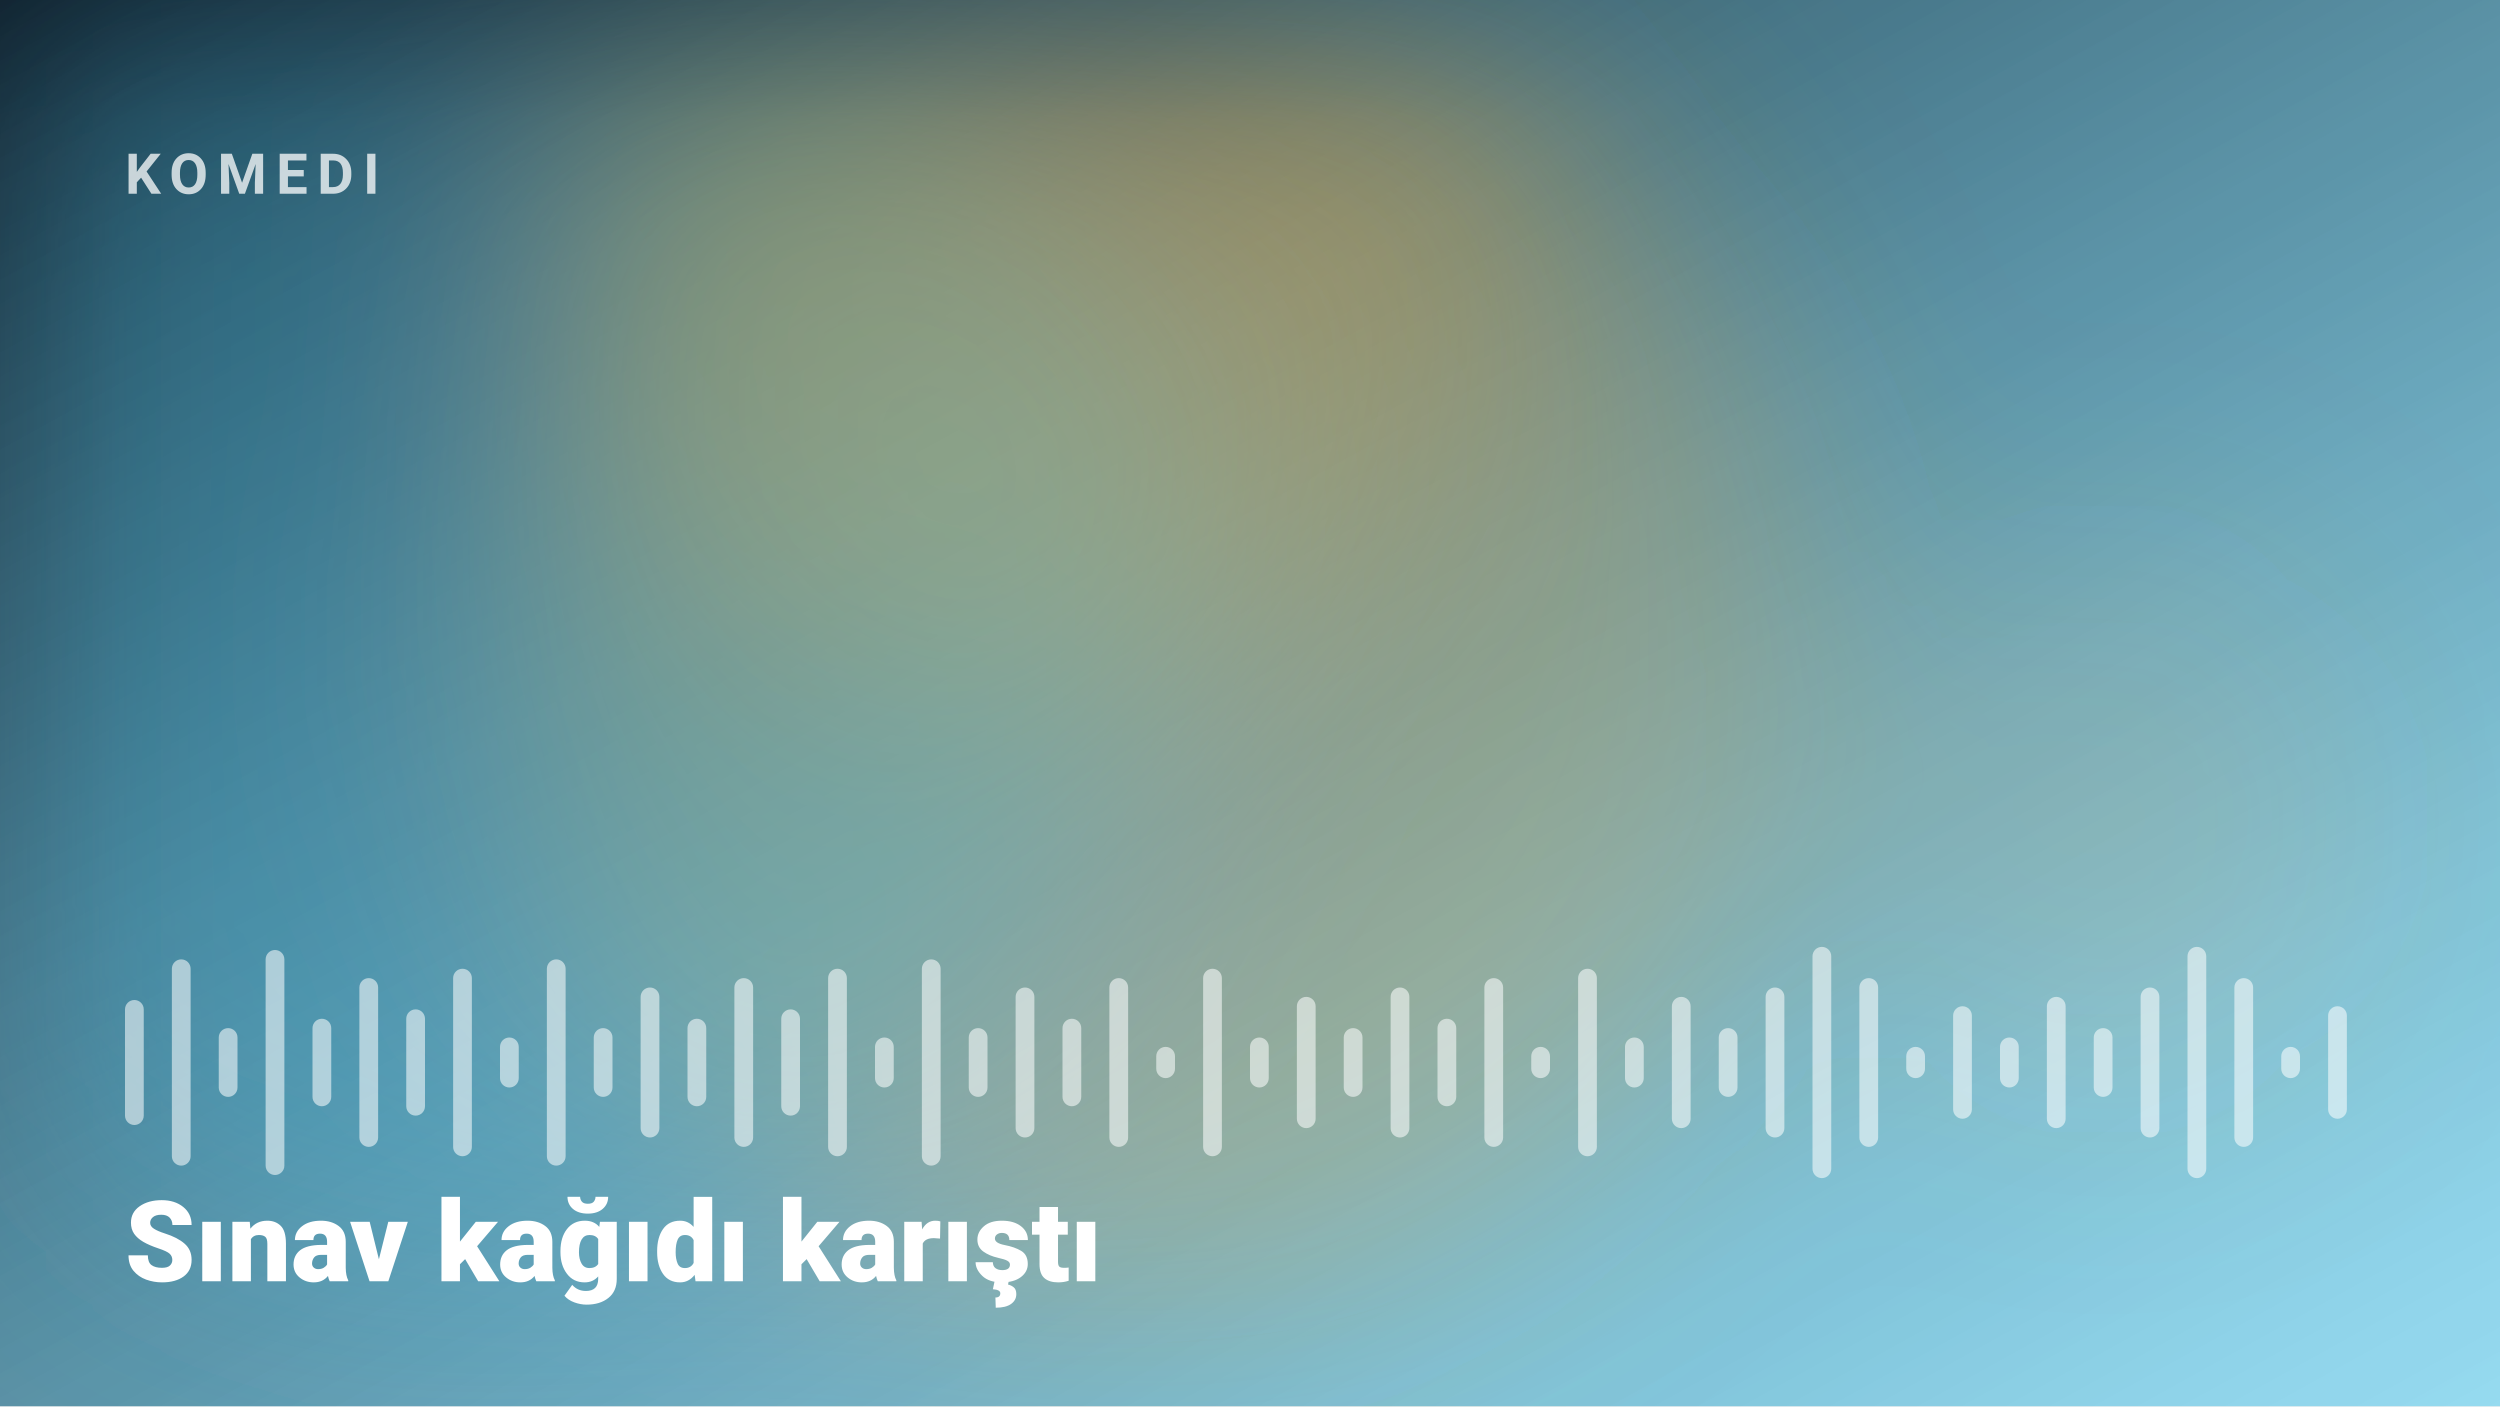
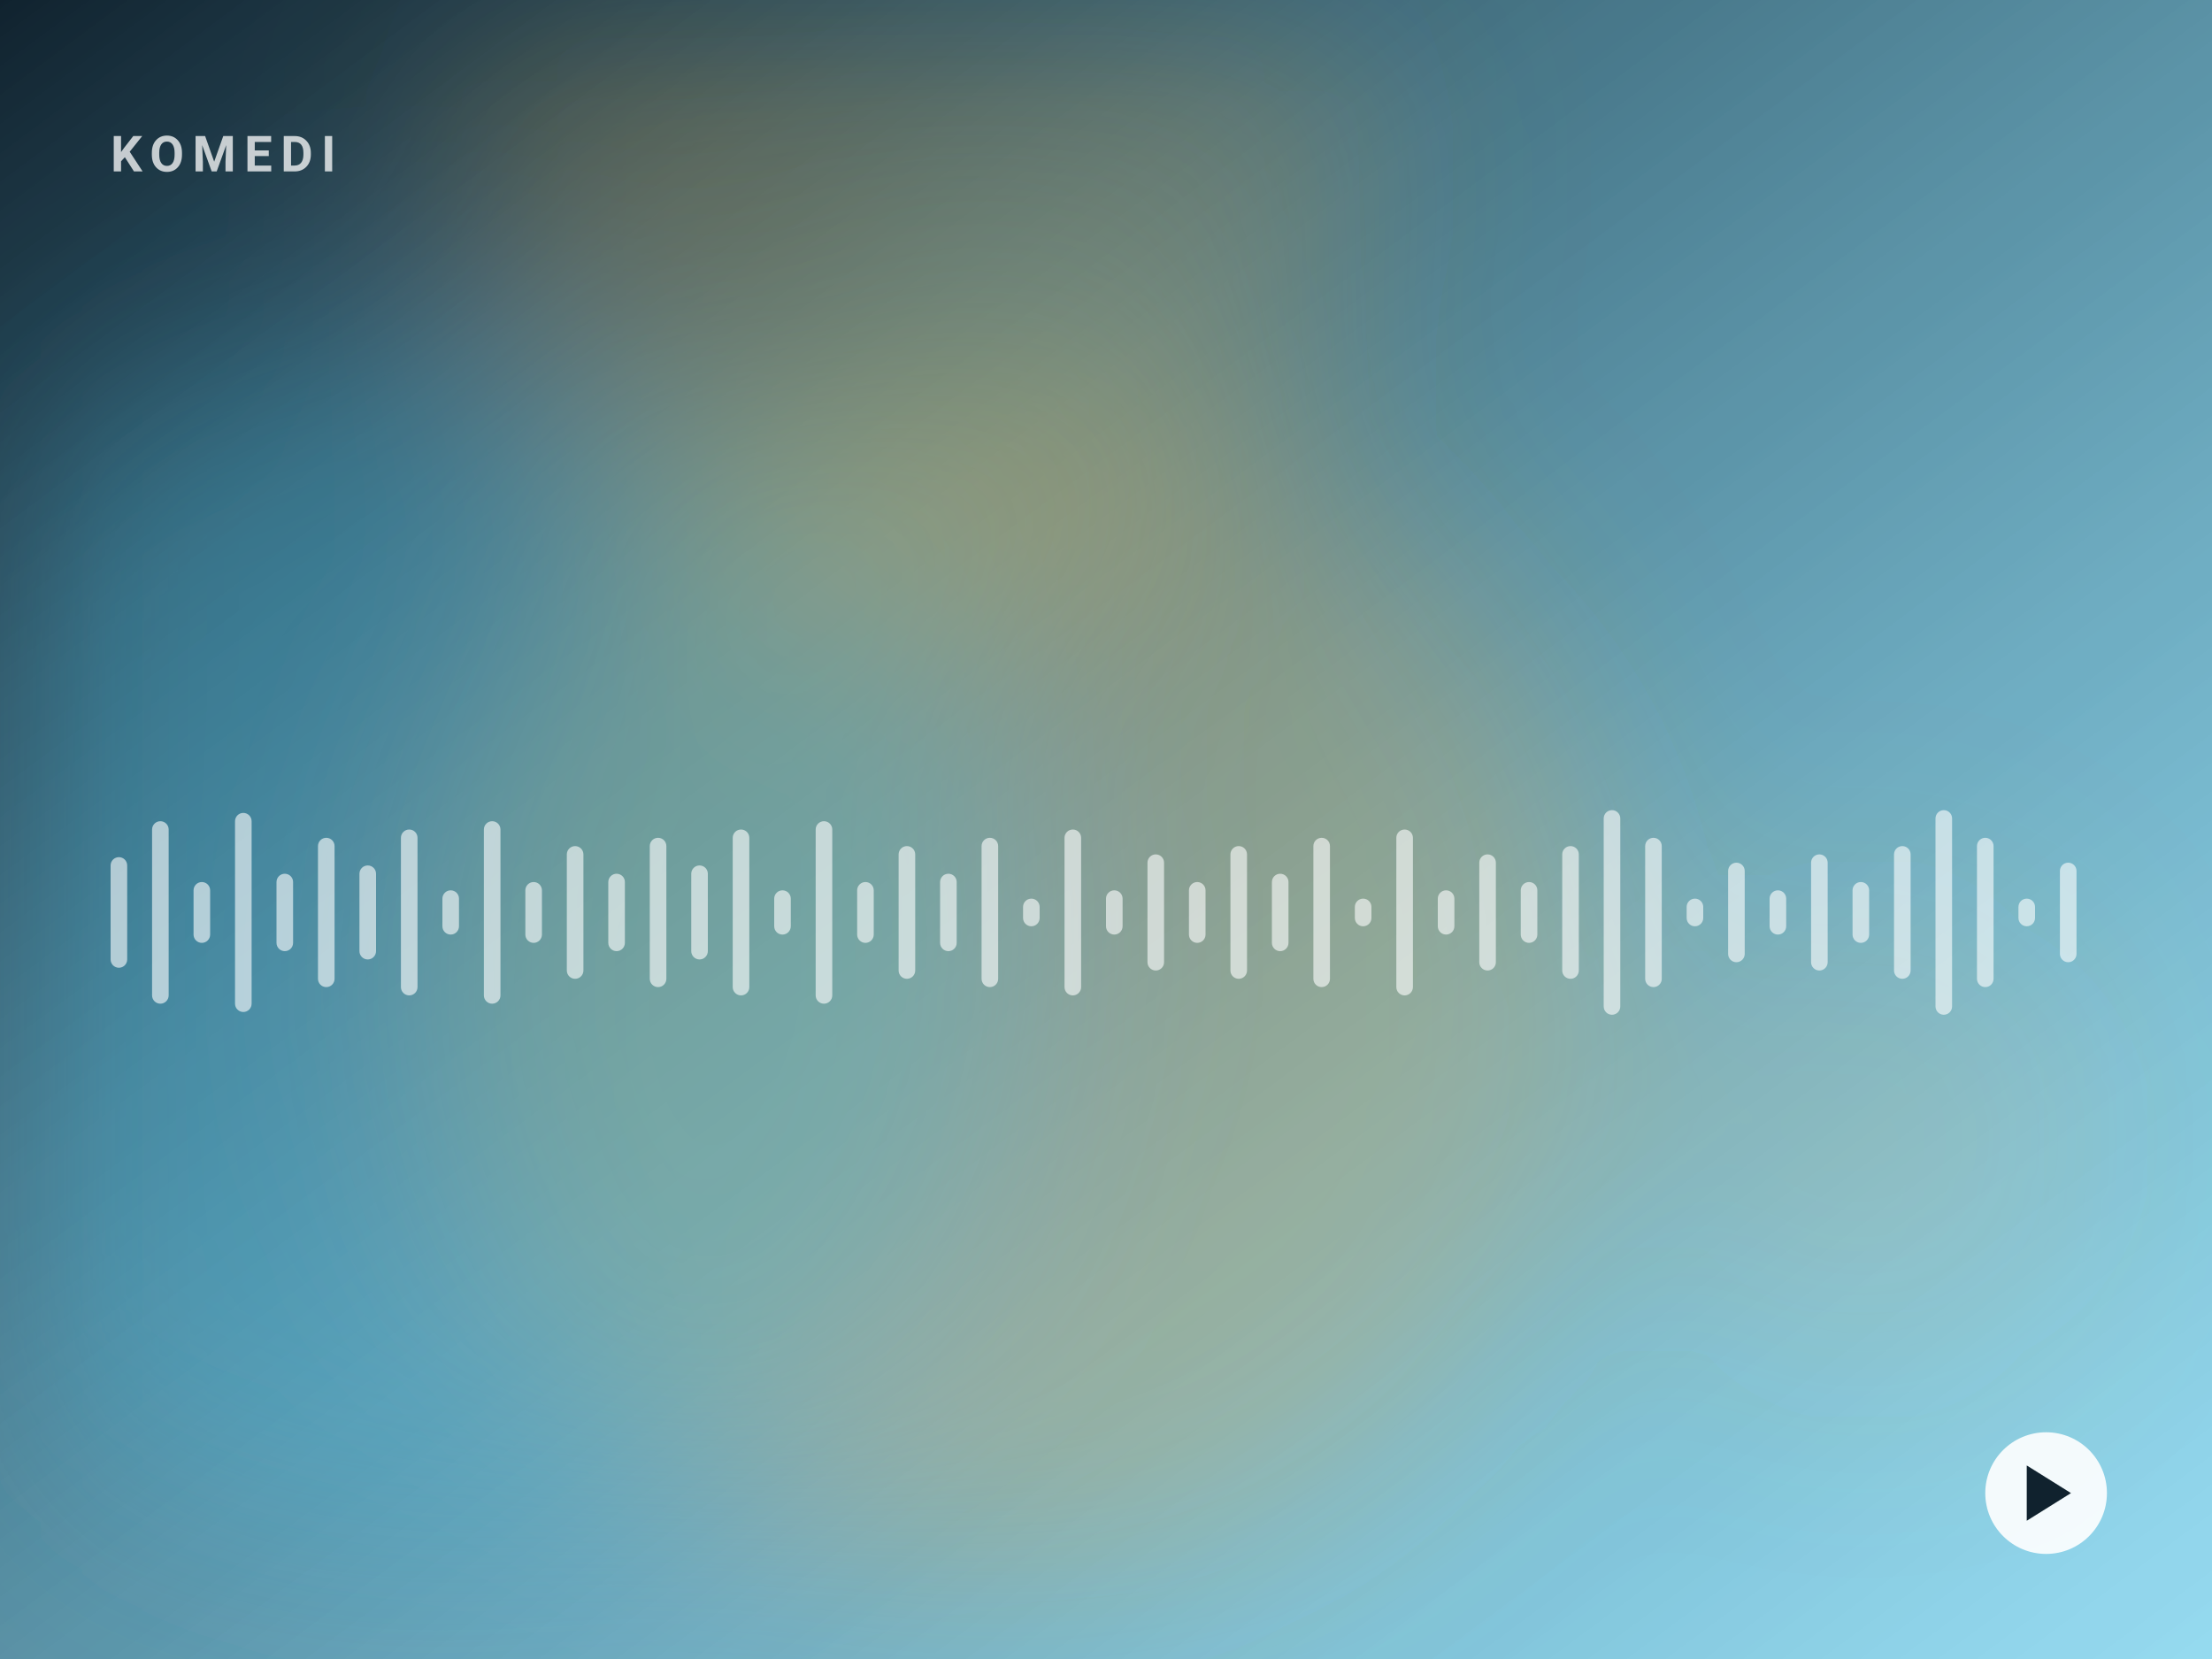
- <svg xmlns="http://www.w3.org/2000/svg" viewBox="0 0 800 450" width="800" height="450" role="img" aria-label="Sınav kağıdı karıştı">
+ <svg xmlns="http://www.w3.org/2000/svg" viewBox="0 0 800 600" width="800" height="600" role="img" aria-label="Sınav kağıdı karıştı">
  <defs>
    <linearGradient id="g" x1="0" y1="0" x2="1" y2="1">
      <stop offset="0" stop-color="#10222e" />
      <stop offset="1" stop-color="#4cc9f0" stop-opacity="0.55" />
    </linearGradient>
    <filter id="blur">
      <feGaussianBlur stdDeviation="40" />
    </filter>
  </defs>
-   <rect width="800" height="450" fill="url(#g)" />
+   <rect width="800" height="600" fill="url(#g)" />
  <g filter="url(#blur)">
-     <circle cx="366" cy="206" r="215" fill="#ffb443" opacity="0.27" />
+     <circle cx="366" cy="356" r="215" fill="#ffb443" opacity="0.27" />
    <circle cx="355" cy="157" r="81" fill="#4cc9f0" opacity="0.12" />
-     <circle cx="674" cy="262" r="86" fill="#ffb443" opacity="0.13" />
-     <circle cx="154" cy="190" r="220" fill="#4cc9f0" opacity="0.28" />
+     <circle cx="674" cy="412" r="86" fill="#ffb443" opacity="0.13" />
+     <circle cx="154" cy="340" r="220" fill="#4cc9f0" opacity="0.28" />
    <circle cx="329" cy="65" r="163" fill="#ffb443" opacity="0.22" />
  </g>
  <g>
-     <rect x="40" y="320" width="6" height="40" rx="3" fill="#fff" opacity="0.55" />
-     <rect x="55" y="307" width="6" height="66" rx="3" fill="#fff" opacity="0.55" />
-     <rect x="70" y="329" width="6" height="22" rx="3" fill="#fff" opacity="0.55" />
-     <rect x="85" y="304" width="6" height="72" rx="3" fill="#fff" opacity="0.55" />
-     <rect x="100" y="326" width="6" height="28" rx="3" fill="#fff" opacity="0.55" />
-     <rect x="115" y="313" width="6" height="54" rx="3" fill="#fff" opacity="0.55" />
-     <rect x="130" y="323" width="6" height="34" rx="3" fill="#fff" opacity="0.55" />
-     <rect x="145" y="310" width="6" height="60" rx="3" fill="#fff" opacity="0.55" />
-     <rect x="160" y="332" width="6" height="16" rx="3" fill="#fff" opacity="0.55" />
-     <rect x="175" y="307" width="6" height="66" rx="3" fill="#fff" opacity="0.55" />
-     <rect x="190" y="329" width="6" height="22" rx="3" fill="#fff" opacity="0.55" />
-     <rect x="205" y="316" width="6" height="48" rx="3" fill="#fff" opacity="0.55" />
-     <rect x="220" y="326" width="6" height="28" rx="3" fill="#fff" opacity="0.55" />
-     <rect x="235" y="313" width="6" height="54" rx="3" fill="#fff" opacity="0.55" />
-     <rect x="250" y="323" width="6" height="34" rx="3" fill="#fff" opacity="0.55" />
-     <rect x="265" y="310" width="6" height="60" rx="3" fill="#fff" opacity="0.55" />
-     <rect x="280" y="332" width="6" height="16" rx="3" fill="#fff" opacity="0.55" />
-     <rect x="295" y="307" width="6" height="66" rx="3" fill="#fff" opacity="0.55" />
-     <rect x="310" y="329" width="6" height="22" rx="3" fill="#fff" opacity="0.55" />
-     <rect x="325" y="316" width="6" height="48" rx="3" fill="#fff" opacity="0.55" />
-     <rect x="340" y="326" width="6" height="28" rx="3" fill="#fff" opacity="0.55" />
-     <rect x="355" y="313" width="6" height="54" rx="3" fill="#fff" opacity="0.55" />
-     <rect x="370" y="335" width="6" height="10" rx="3" fill="#fff" opacity="0.55" />
-     <rect x="385" y="310" width="6" height="60" rx="3" fill="#fff" opacity="0.55" />
-     <rect x="400" y="332" width="6" height="16" rx="3" fill="#fff" opacity="0.55" />
-     <rect x="415" y="319" width="6" height="42" rx="3" fill="#fff" opacity="0.55" />
-     <rect x="430" y="329" width="6" height="22" rx="3" fill="#fff" opacity="0.55" />
-     <rect x="445" y="316" width="6" height="48" rx="3" fill="#fff" opacity="0.55" />
-     <rect x="460" y="326" width="6" height="28" rx="3" fill="#fff" opacity="0.55" />
-     <rect x="475" y="313" width="6" height="54" rx="3" fill="#fff" opacity="0.55" />
-     <rect x="490" y="335" width="6" height="10" rx="3" fill="#fff" opacity="0.55" />
-     <rect x="505" y="310" width="6" height="60" rx="3" fill="#fff" opacity="0.55" />
-     <rect x="520" y="332" width="6" height="16" rx="3" fill="#fff" opacity="0.55" />
-     <rect x="535" y="319" width="6" height="42" rx="3" fill="#fff" opacity="0.55" />
-     <rect x="550" y="329" width="6" height="22" rx="3" fill="#fff" opacity="0.55" />
-     <rect x="565" y="316" width="6" height="48" rx="3" fill="#fff" opacity="0.55" />
-     <rect x="580" y="303" width="6" height="74" rx="3" fill="#fff" opacity="0.55" />
-     <rect x="595" y="313" width="6" height="54" rx="3" fill="#fff" opacity="0.55" />
-     <rect x="610" y="335" width="6" height="10" rx="3" fill="#fff" opacity="0.55" />
-     <rect x="625" y="322" width="6" height="36" rx="3" fill="#fff" opacity="0.55" />
-     <rect x="640" y="332" width="6" height="16" rx="3" fill="#fff" opacity="0.55" />
-     <rect x="655" y="319" width="6" height="42" rx="3" fill="#fff" opacity="0.55" />
-     <rect x="670" y="329" width="6" height="22" rx="3" fill="#fff" opacity="0.55" />
-     <rect x="685" y="316" width="6" height="48" rx="3" fill="#fff" opacity="0.55" />
-     <rect x="700" y="303" width="6" height="74" rx="3" fill="#fff" opacity="0.55" />
-     <rect x="715" y="313" width="6" height="54" rx="3" fill="#fff" opacity="0.55" />
-     <rect x="730" y="335" width="6" height="10" rx="3" fill="#fff" opacity="0.55" />
-     <rect x="745" y="322" width="6" height="36" rx="3" fill="#fff" opacity="0.55" />
+     <rect x="40" y="310" width="6" height="40" rx="3" fill="#fff" opacity="0.6" />
+     <rect x="55" y="297" width="6" height="66" rx="3" fill="#fff" opacity="0.6" />
+     <rect x="70" y="319" width="6" height="22" rx="3" fill="#fff" opacity="0.6" />
+     <rect x="85" y="294" width="6" height="72" rx="3" fill="#fff" opacity="0.6" />
+     <rect x="100" y="316" width="6" height="28" rx="3" fill="#fff" opacity="0.6" />
+     <rect x="115" y="303" width="6" height="54" rx="3" fill="#fff" opacity="0.6" />
+     <rect x="130" y="313" width="6" height="34" rx="3" fill="#fff" opacity="0.6" />
+     <rect x="145" y="300" width="6" height="60" rx="3" fill="#fff" opacity="0.6" />
+     <rect x="160" y="322" width="6" height="16" rx="3" fill="#fff" opacity="0.6" />
+     <rect x="175" y="297" width="6" height="66" rx="3" fill="#fff" opacity="0.6" />
+     <rect x="190" y="319" width="6" height="22" rx="3" fill="#fff" opacity="0.6" />
+     <rect x="205" y="306" width="6" height="48" rx="3" fill="#fff" opacity="0.6" />
+     <rect x="220" y="316" width="6" height="28" rx="3" fill="#fff" opacity="0.6" />
+     <rect x="235" y="303" width="6" height="54" rx="3" fill="#fff" opacity="0.6" />
+     <rect x="250" y="313" width="6" height="34" rx="3" fill="#fff" opacity="0.6" />
+     <rect x="265" y="300" width="6" height="60" rx="3" fill="#fff" opacity="0.6" />
+     <rect x="280" y="322" width="6" height="16" rx="3" fill="#fff" opacity="0.6" />
+     <rect x="295" y="297" width="6" height="66" rx="3" fill="#fff" opacity="0.6" />
+     <rect x="310" y="319" width="6" height="22" rx="3" fill="#fff" opacity="0.6" />
+     <rect x="325" y="306" width="6" height="48" rx="3" fill="#fff" opacity="0.6" />
+     <rect x="340" y="316" width="6" height="28" rx="3" fill="#fff" opacity="0.6" />
+     <rect x="355" y="303" width="6" height="54" rx="3" fill="#fff" opacity="0.6" />
+     <rect x="370" y="325" width="6" height="10" rx="3" fill="#fff" opacity="0.6" />
+     <rect x="385" y="300" width="6" height="60" rx="3" fill="#fff" opacity="0.6" />
+     <rect x="400" y="322" width="6" height="16" rx="3" fill="#fff" opacity="0.6" />
+     <rect x="415" y="309" width="6" height="42" rx="3" fill="#fff" opacity="0.6" />
+     <rect x="430" y="319" width="6" height="22" rx="3" fill="#fff" opacity="0.6" />
+     <rect x="445" y="306" width="6" height="48" rx="3" fill="#fff" opacity="0.6" />
+     <rect x="460" y="316" width="6" height="28" rx="3" fill="#fff" opacity="0.6" />
+     <rect x="475" y="303" width="6" height="54" rx="3" fill="#fff" opacity="0.6" />
+     <rect x="490" y="325" width="6" height="10" rx="3" fill="#fff" opacity="0.6" />
+     <rect x="505" y="300" width="6" height="60" rx="3" fill="#fff" opacity="0.6" />
+     <rect x="520" y="322" width="6" height="16" rx="3" fill="#fff" opacity="0.6" />
+     <rect x="535" y="309" width="6" height="42" rx="3" fill="#fff" opacity="0.6" />
+     <rect x="550" y="319" width="6" height="22" rx="3" fill="#fff" opacity="0.6" />
+     <rect x="565" y="306" width="6" height="48" rx="3" fill="#fff" opacity="0.6" />
+     <rect x="580" y="293" width="6" height="74" rx="3" fill="#fff" opacity="0.6" />
+     <rect x="595" y="303" width="6" height="54" rx="3" fill="#fff" opacity="0.6" />
+     <rect x="610" y="325" width="6" height="10" rx="3" fill="#fff" opacity="0.6" />
+     <rect x="625" y="312" width="6" height="36" rx="3" fill="#fff" opacity="0.6" />
+     <rect x="640" y="322" width="6" height="16" rx="3" fill="#fff" opacity="0.6" />
+     <rect x="655" y="309" width="6" height="42" rx="3" fill="#fff" opacity="0.6" />
+     <rect x="670" y="319" width="6" height="22" rx="3" fill="#fff" opacity="0.6" />
+     <rect x="685" y="306" width="6" height="48" rx="3" fill="#fff" opacity="0.6" />
+     <rect x="700" y="293" width="6" height="74" rx="3" fill="#fff" opacity="0.6" />
+     <rect x="715" y="303" width="6" height="54" rx="3" fill="#fff" opacity="0.6" />
+     <rect x="730" y="325" width="6" height="10" rx="3" fill="#fff" opacity="0.6" />
+     <rect x="745" y="312" width="6" height="36" rx="3" fill="#fff" opacity="0.6" />
  </g>
  <text x="40" y="62" font-family="ui-sans-serif,system-ui,Segoe UI,Roboto,sans-serif" font-size="18" font-weight="600" fill="#fff" opacity="0.75" letter-spacing="3">KOMEDI</text>
-   <text x="40" y="410" font-family="ui-sans-serif,system-ui,Segoe UI,Roboto,sans-serif" font-size="36" font-weight="800" fill="#fff">Sınav kağıdı karıştı</text>
+   <circle cx="740" cy="540" r="22" fill="#fff" opacity="0.9" />
+   <path d="M733 530l16 10-16 10z" fill="#10222e" />
</svg>
